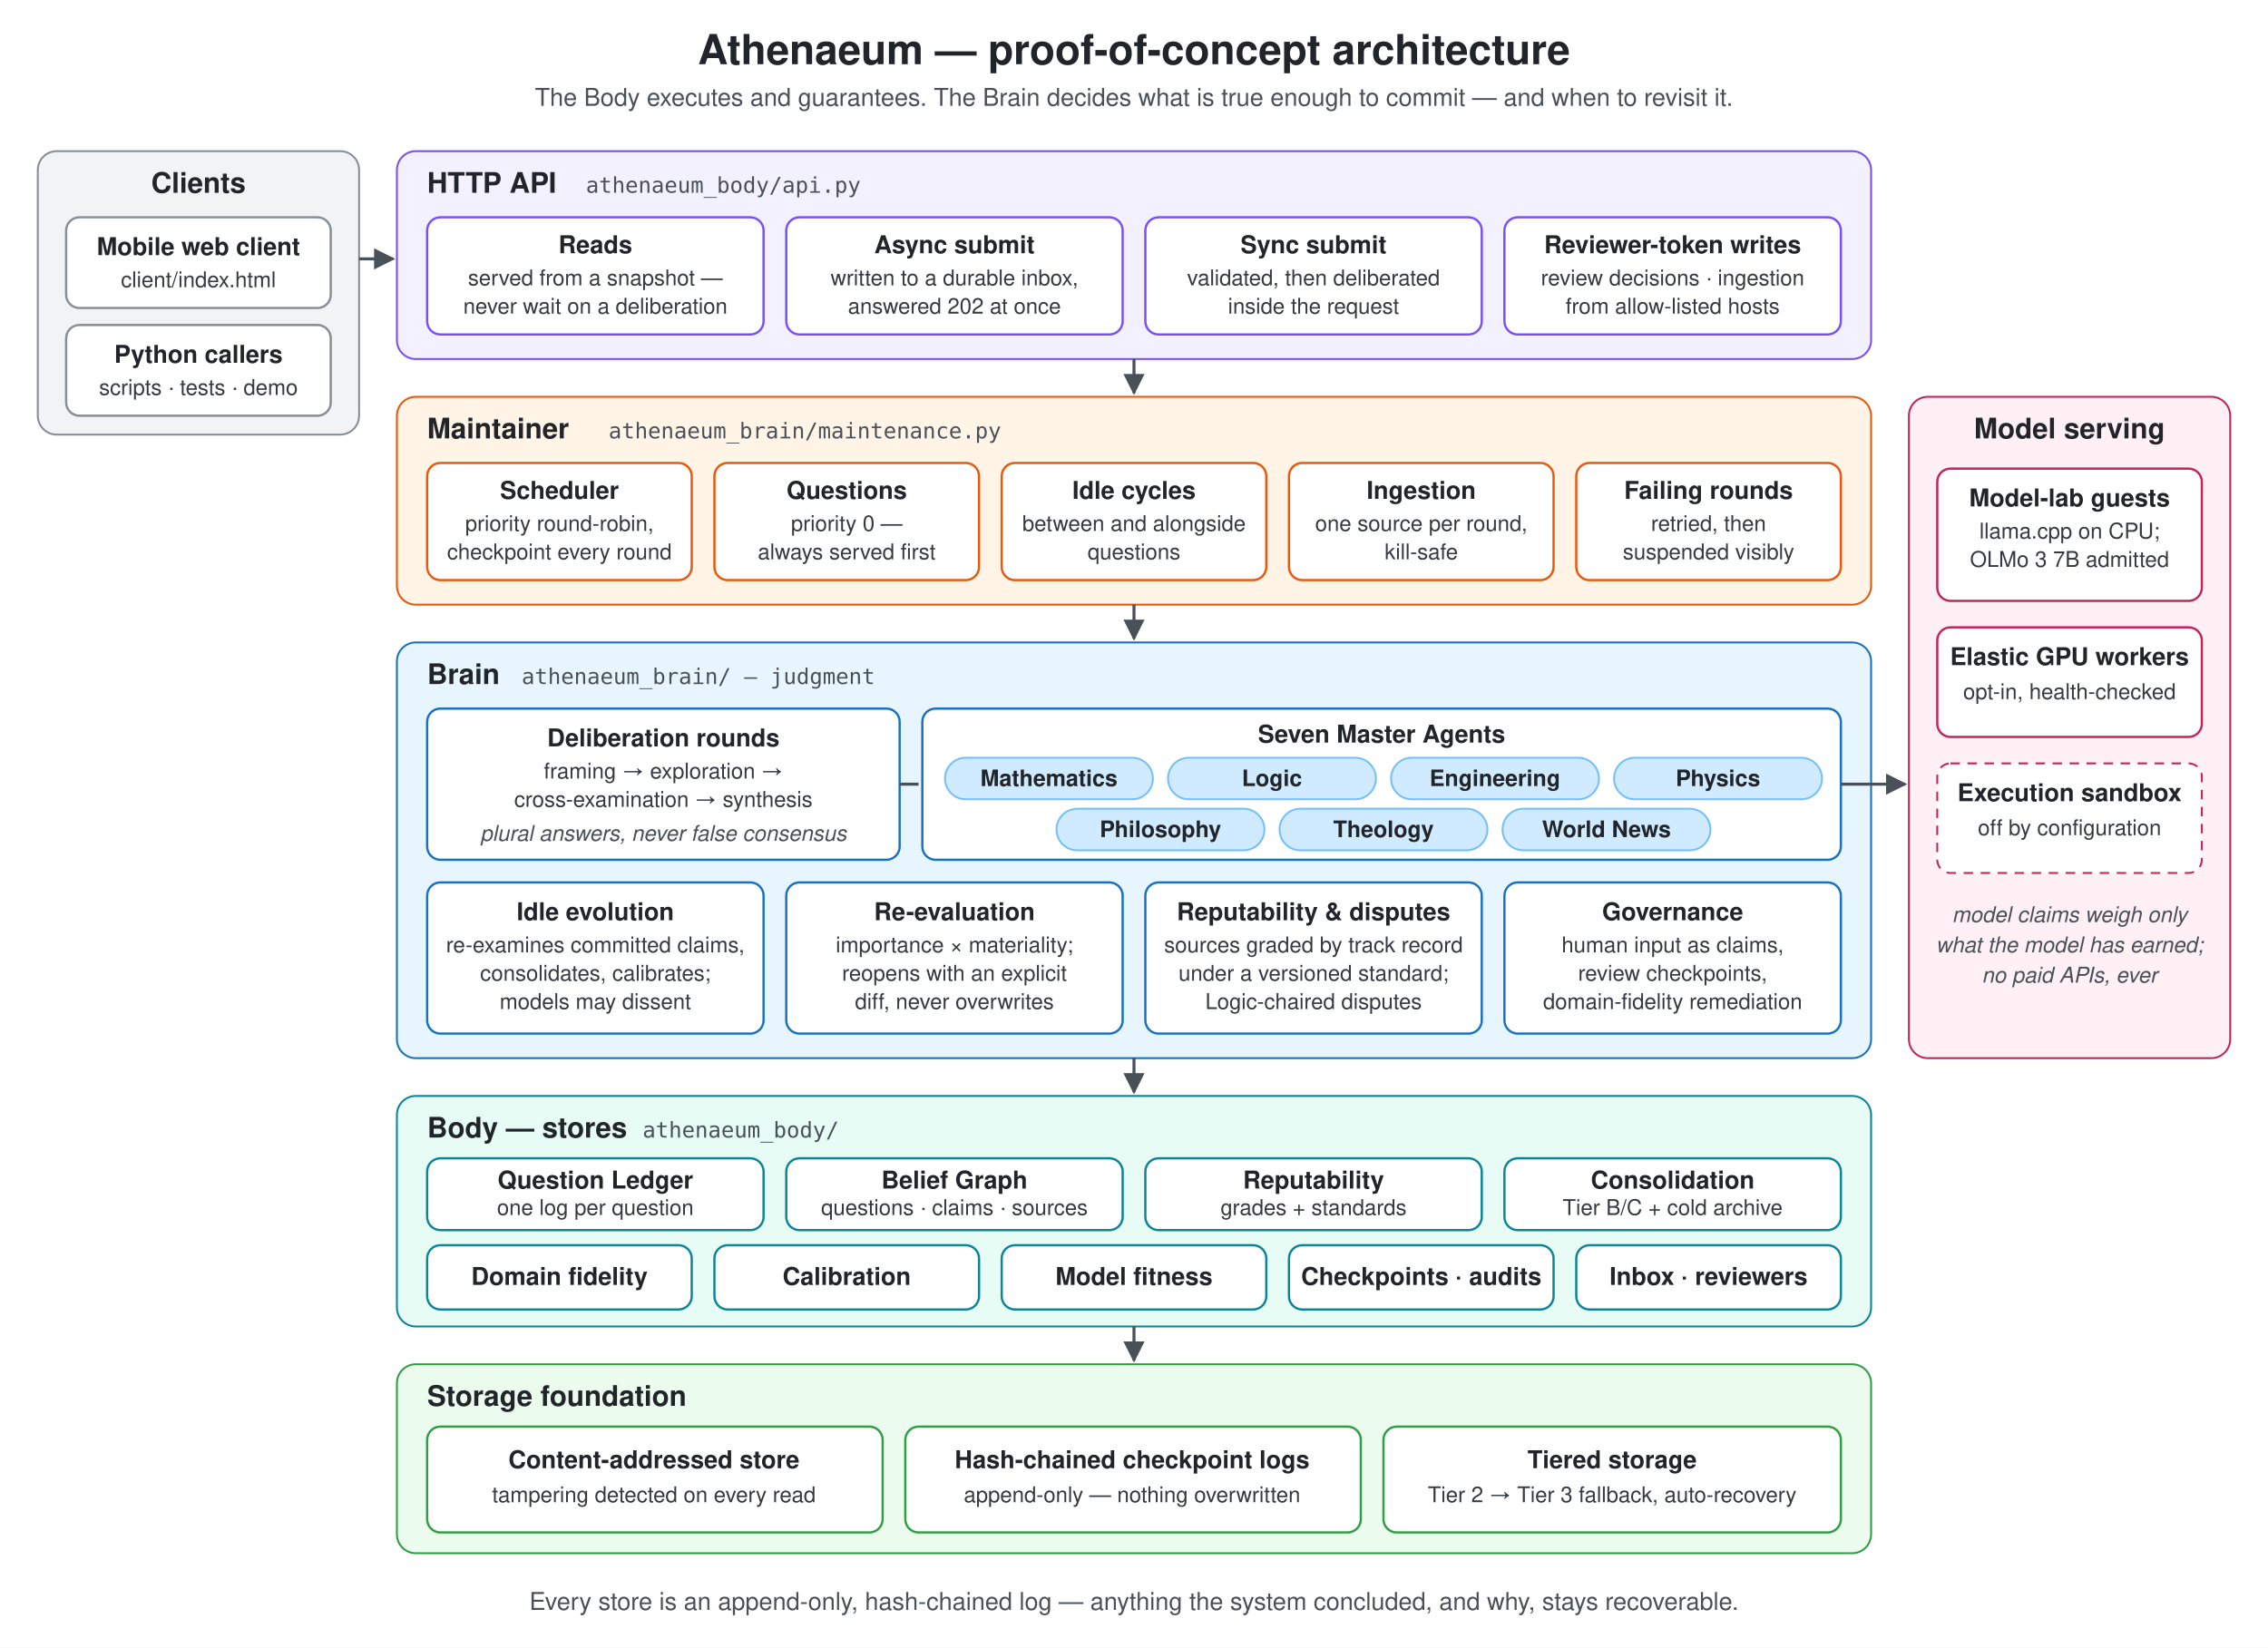
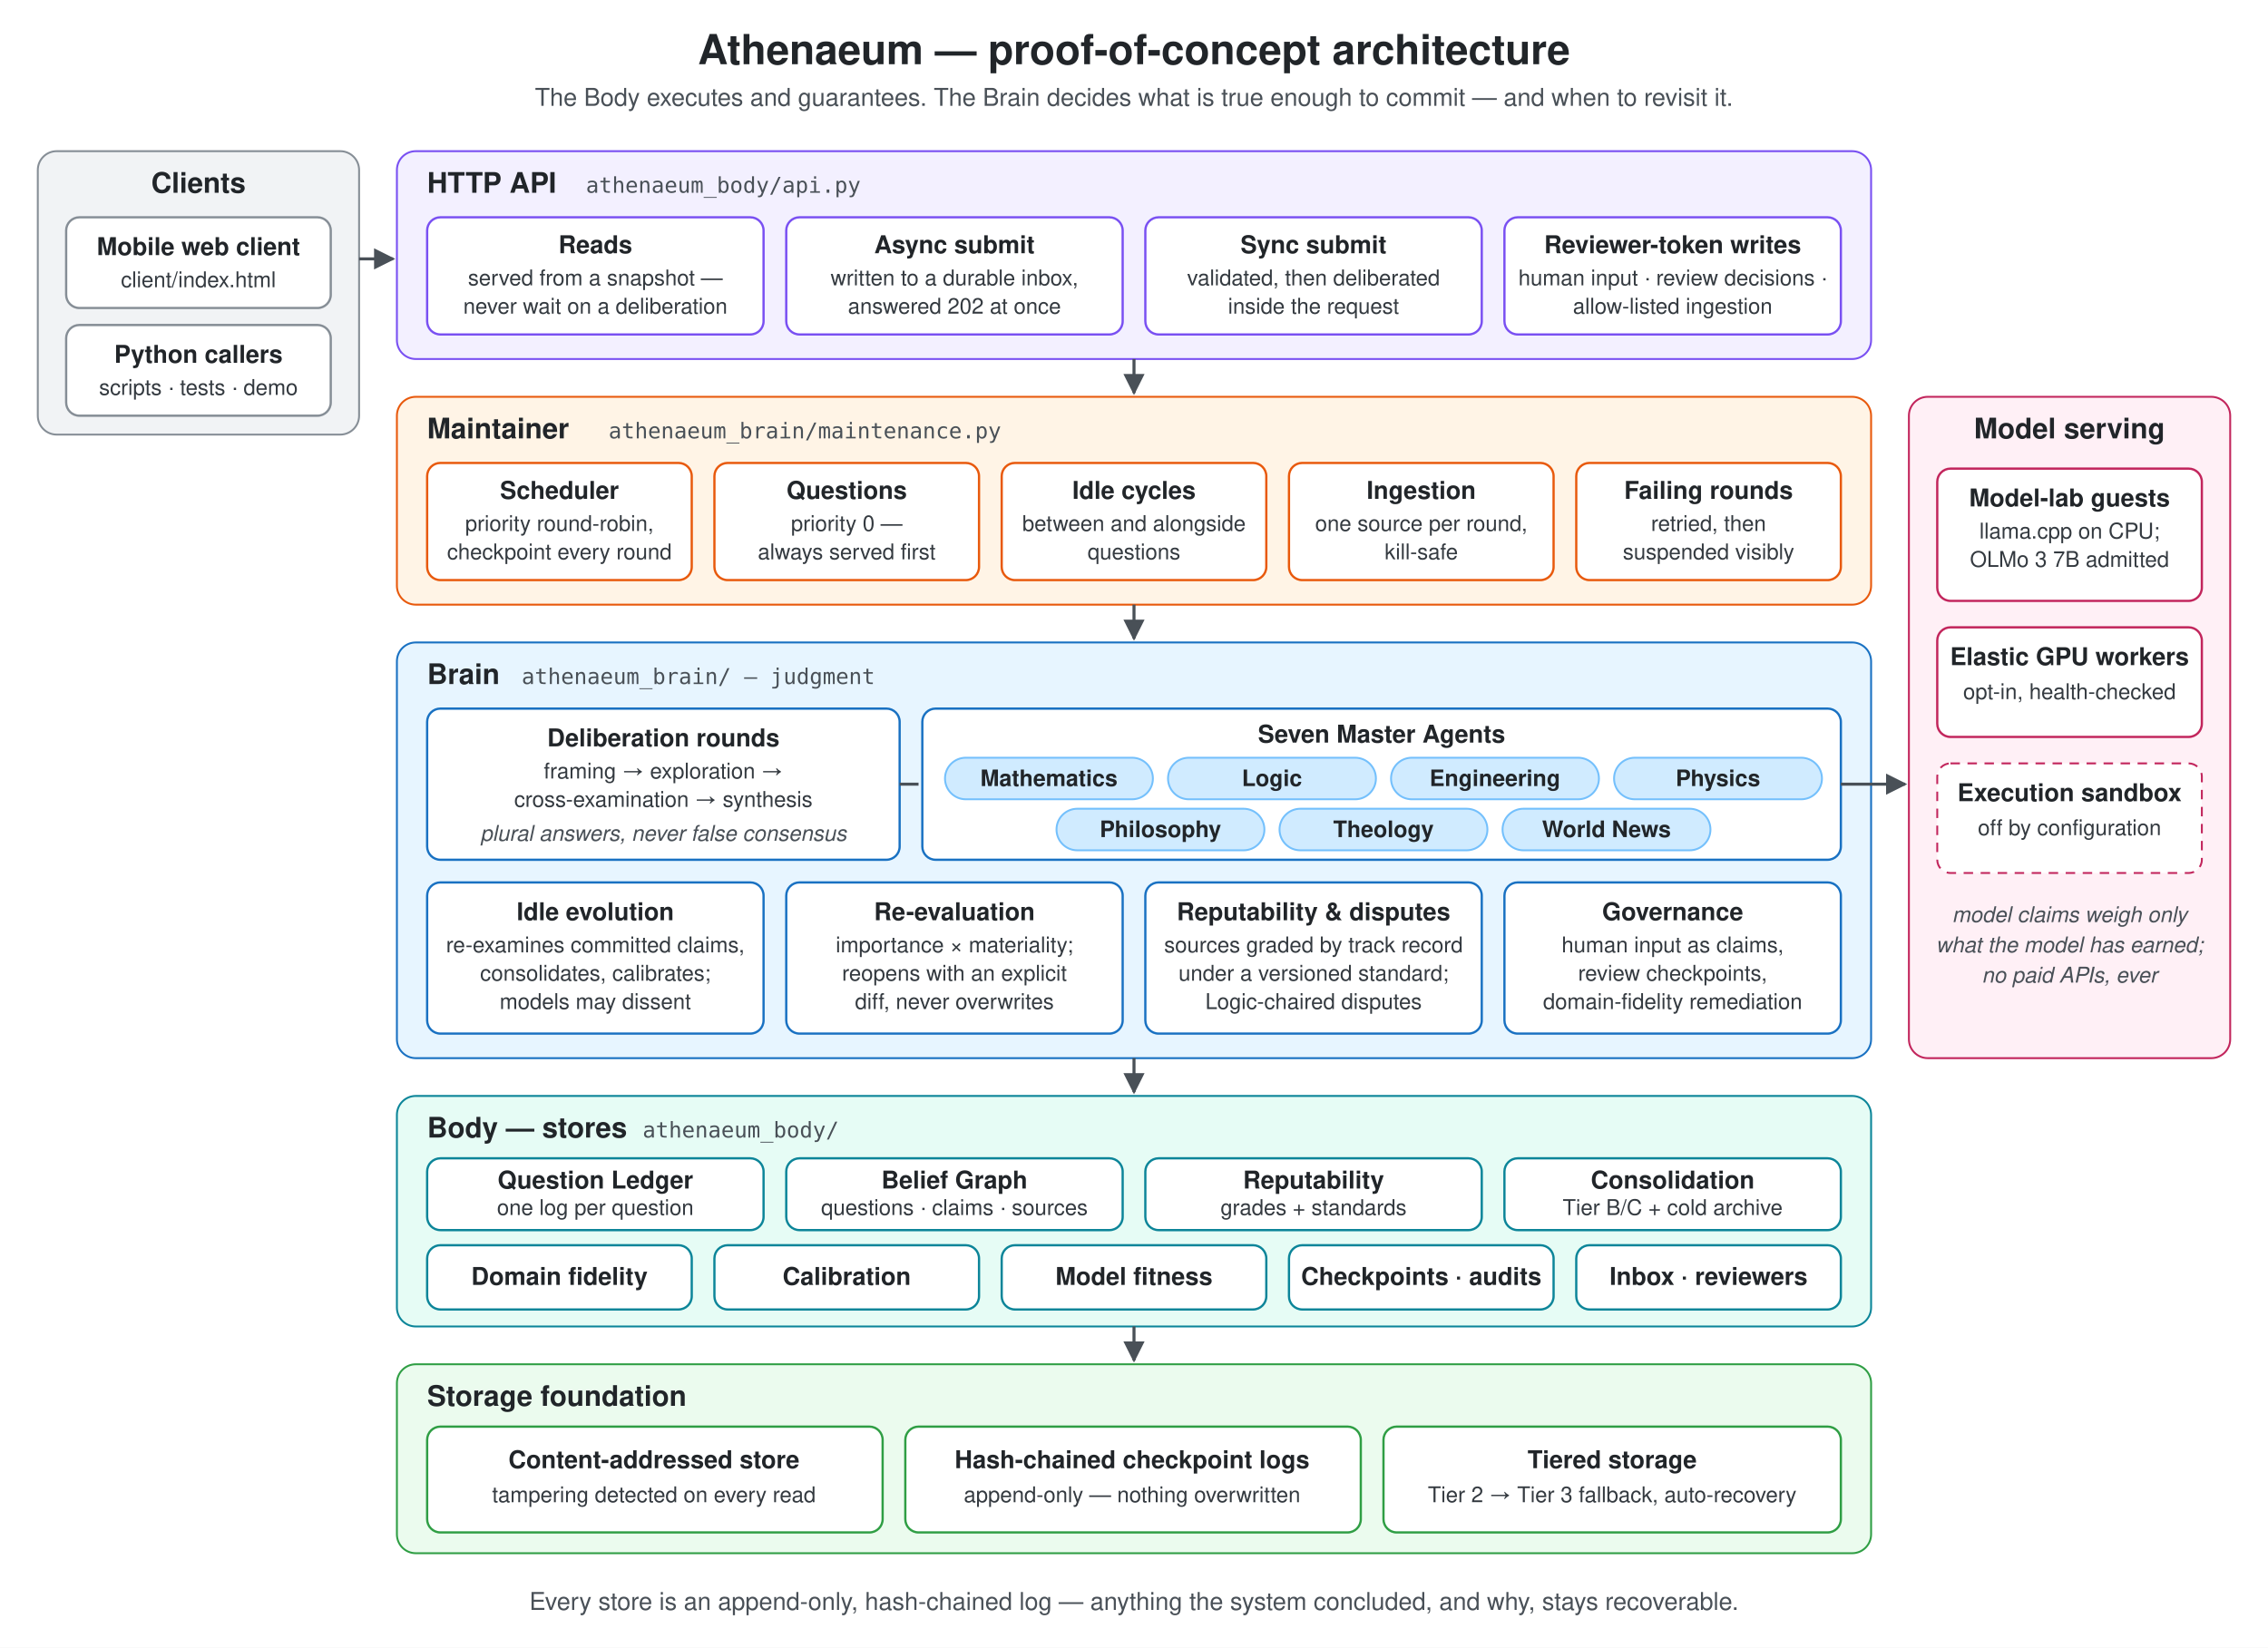
<svg xmlns="http://www.w3.org/2000/svg" width="1200" height="872" viewBox="0 0 1200 872" role="img" aria-labelledby="t d">
  <defs>
    <marker id="arrow" viewBox="0 0 10 10" refX="9" refY="5" markerWidth="7" markerHeight="7" orient="auto-start-reverse">
      <path d="M0,0 L10,5 L0,10 z" fill="#495057" />
    </marker>
    <style>
      text { font-family: -apple-system, "Segoe UI", Helvetica, Arial, sans-serif; fill: #212529; }
      .title { font-size: 22px; font-weight: 700; }
      .subtitle { font-size: 13px; fill: #495057; }
      .band { font-size: 15px; font-weight: 700; }
      .path { font-size: 11.5px; fill: #495057; font-family: ui-monospace, "SFMono-Regular", Consolas, monospace; }
      .head { font-size: 13px; font-weight: 700; }
      .body { font-size: 11.5px; fill: #343a40; }
      .chip { font-size: 12px; font-weight: 600; }
      .note { font-size: 11.5px; fill: #495057; font-style: italic; }
      .box { fill: #ffffff; stroke-width: 1.2; }
      .link { stroke: #495057; stroke-width: 1.6; fill: none; }
    </style>
  </defs>
  <rect width="1200" height="872" fill="#ffffff" />
  <text x="600" y="34" text-anchor="middle" class="title">Athenaeum — proof-of-concept architecture</text>
  <text x="600" y="56" text-anchor="middle" class="subtitle">The Body executes and guarantees. The Brain decides what is true enough to commit — and when to revisit it.</text>
  <rect x="20" y="80" width="170" height="150" rx="10" fill="#f1f3f5" stroke="#868e96" />
  <text x="105" y="102" text-anchor="middle" class="band">Clients</text>
  <rect x="35" y="115" width="140" height="48" rx="7" class="box" stroke="#868e96" />
  <text x="105" y="135" text-anchor="middle" class="head">Mobile web client</text>
  <text x="105" y="152" text-anchor="middle" class="body">client/index.html</text>
  <rect x="35" y="172" width="140" height="48" rx="7" class="box" stroke="#868e96" />
  <text x="105" y="192" text-anchor="middle" class="head">Python callers</text>
  <text x="105" y="209" text-anchor="middle" class="body">scripts · tests · demo</text>
  <line x1="190" y1="137" x2="208" y2="137" class="link" marker-end="url(#arrow)" />
  <rect x="210" y="80" width="780" height="110" rx="10" fill="#f3f0ff" stroke="#7950f2" />
  <text x="226" y="102" class="band">HTTP API</text>
  <text x="310" y="102" class="path">athenaeum_body/api.py</text>
  <rect x="226" y="115" width="178" height="62" rx="7" class="box" stroke="#7950f2" />
  <text x="315" y="134" text-anchor="middle" class="head">Reads</text>
  <text x="315" y="151" text-anchor="middle" class="body">served from a snapshot —</text>
  <text x="315" y="166" text-anchor="middle" class="body">never wait on a deliberation</text>
  <rect x="416" y="115" width="178" height="62" rx="7" class="box" stroke="#7950f2" />
  <text x="505" y="134" text-anchor="middle" class="head">Async submit</text>
  <text x="505" y="151" text-anchor="middle" class="body">written to a durable inbox,</text>
  <text x="505" y="166" text-anchor="middle" class="body">answered 202 at once</text>
  <rect x="606" y="115" width="178" height="62" rx="7" class="box" stroke="#7950f2" />
  <text x="695" y="134" text-anchor="middle" class="head">Sync submit</text>
  <text x="695" y="151" text-anchor="middle" class="body">validated, then deliberated</text>
  <text x="695" y="166" text-anchor="middle" class="body">inside the request</text>
  <rect x="796" y="115" width="178" height="62" rx="7" class="box" stroke="#7950f2" />
  <text x="885" y="134" text-anchor="middle" class="head">Reviewer-token writes</text>
-   <text x="885" y="151" text-anchor="middle" class="body">review decisions · ingestion</text>
-   <text x="885" y="166" text-anchor="middle" class="body">from allow-listed hosts</text>
+   <text x="885" y="151" text-anchor="middle" class="body">human input · review decisions ·</text>
+   <text x="885" y="166" text-anchor="middle" class="body">allow-listed ingestion</text>
  <line x1="600" y1="190" x2="600" y2="208" class="link" marker-end="url(#arrow)" />
  <rect x="210" y="210" width="780" height="110" rx="10" fill="#fff4e6" stroke="#e8590c" />
  <text x="226" y="232" class="band">Maintainer</text>
  <text x="322" y="232" class="path">athenaeum_brain/maintenance.py</text>
  <rect x="226" y="245" width="140" height="62" rx="7" class="box" stroke="#e8590c" />
  <text x="296" y="264" text-anchor="middle" class="head">Scheduler</text>
  <text x="296" y="281" text-anchor="middle" class="body">priority round-robin,</text>
  <text x="296" y="296" text-anchor="middle" class="body">checkpoint every round</text>
  <rect x="378" y="245" width="140" height="62" rx="7" class="box" stroke="#e8590c" />
  <text x="448" y="264" text-anchor="middle" class="head">Questions</text>
  <text x="448" y="281" text-anchor="middle" class="body">priority 0 —</text>
  <text x="448" y="296" text-anchor="middle" class="body">always served first</text>
  <rect x="530" y="245" width="140" height="62" rx="7" class="box" stroke="#e8590c" />
  <text x="600" y="264" text-anchor="middle" class="head">Idle cycles</text>
  <text x="600" y="281" text-anchor="middle" class="body">between and alongside</text>
  <text x="600" y="296" text-anchor="middle" class="body">questions</text>
  <rect x="682" y="245" width="140" height="62" rx="7" class="box" stroke="#e8590c" />
  <text x="752" y="264" text-anchor="middle" class="head">Ingestion</text>
  <text x="752" y="281" text-anchor="middle" class="body">one source per round,</text>
  <text x="752" y="296" text-anchor="middle" class="body">kill-safe</text>
  <rect x="834" y="245" width="140" height="62" rx="7" class="box" stroke="#e8590c" />
  <text x="904" y="264" text-anchor="middle" class="head">Failing rounds</text>
  <text x="904" y="281" text-anchor="middle" class="body">retried, then</text>
  <text x="904" y="296" text-anchor="middle" class="body">suspended visibly</text>
  <line x1="600" y1="320" x2="600" y2="338" class="link" marker-end="url(#arrow)" />
  <rect x="210" y="340" width="780" height="220" rx="10" fill="#e7f5ff" stroke="#1971c2" />
  <text x="226" y="362" class="band">Brain</text>
  <text x="276" y="362" class="path">athenaeum_brain/ — judgment</text>
  <rect x="226" y="375" width="250" height="80" rx="7" class="box" stroke="#1971c2" />
  <text x="351" y="395" text-anchor="middle" class="head">Deliberation rounds</text>
  <text x="351" y="412" text-anchor="middle" class="body">framing → exploration →</text>
  <text x="351" y="427" text-anchor="middle" class="body">cross-examination → synthesis</text>
  <text x="351" y="445" text-anchor="middle" class="note">plural answers, never false consensus</text>
  <line x1="476" y1="415" x2="486" y2="415" class="link" />
  <rect x="488" y="375" width="486" height="80" rx="7" class="box" stroke="#1971c2" />
  <text x="731" y="393" text-anchor="middle" class="head">Seven Master Agents</text>
  <g>
    <rect x="500" y="401" width="110" height="22" rx="11" fill="#d0ebff" stroke="#74c0fc" />
    <text x="555" y="416" text-anchor="middle" class="chip">Mathematics</text>
    <rect x="618" y="401" width="110" height="22" rx="11" fill="#d0ebff" stroke="#74c0fc" />
    <text x="673" y="416" text-anchor="middle" class="chip">Logic</text>
    <rect x="736" y="401" width="110" height="22" rx="11" fill="#d0ebff" stroke="#74c0fc" />
    <text x="791" y="416" text-anchor="middle" class="chip">Engineering</text>
    <rect x="854" y="401" width="110" height="22" rx="11" fill="#d0ebff" stroke="#74c0fc" />
    <text x="909" y="416" text-anchor="middle" class="chip">Physics</text>
    <rect x="559" y="428" width="110" height="22" rx="11" fill="#d0ebff" stroke="#74c0fc" />
    <text x="614" y="443" text-anchor="middle" class="chip">Philosophy</text>
    <rect x="677" y="428" width="110" height="22" rx="11" fill="#d0ebff" stroke="#74c0fc" />
    <text x="732" y="443" text-anchor="middle" class="chip">Theology</text>
    <rect x="795" y="428" width="110" height="22" rx="11" fill="#d0ebff" stroke="#74c0fc" />
    <text x="850" y="443" text-anchor="middle" class="chip">World News</text>
  </g>
  <rect x="226" y="467" width="178" height="80" rx="7" class="box" stroke="#1971c2" />
  <text x="315" y="487" text-anchor="middle" class="head">Idle evolution</text>
  <text x="315" y="504" text-anchor="middle" class="body">re-examines committed claims,</text>
  <text x="315" y="519" text-anchor="middle" class="body">consolidates, calibrates;</text>
  <text x="315" y="534" text-anchor="middle" class="body">models may dissent</text>
  <rect x="416" y="467" width="178" height="80" rx="7" class="box" stroke="#1971c2" />
  <text x="505" y="487" text-anchor="middle" class="head">Re-evaluation</text>
  <text x="505" y="504" text-anchor="middle" class="body">importance × materiality;</text>
  <text x="505" y="519" text-anchor="middle" class="body">reopens with an explicit</text>
  <text x="505" y="534" text-anchor="middle" class="body">diff, never overwrites</text>
  <rect x="606" y="467" width="178" height="80" rx="7" class="box" stroke="#1971c2" />
  <text x="695" y="487" text-anchor="middle" class="head">Reputability &amp; disputes</text>
  <text x="695" y="504" text-anchor="middle" class="body">sources graded by track record</text>
  <text x="695" y="519" text-anchor="middle" class="body">under a versioned standard;</text>
  <text x="695" y="534" text-anchor="middle" class="body">Logic-chaired disputes</text>
  <rect x="796" y="467" width="178" height="80" rx="7" class="box" stroke="#1971c2" />
  <text x="885" y="487" text-anchor="middle" class="head">Governance</text>
  <text x="885" y="504" text-anchor="middle" class="body">human input as claims,</text>
  <text x="885" y="519" text-anchor="middle" class="body">review checkpoints,</text>
  <text x="885" y="534" text-anchor="middle" class="body">domain-fidelity remediation</text>
  <line x1="600" y1="560" x2="600" y2="578" class="link" marker-end="url(#arrow)" />
  <rect x="210" y="580" width="780" height="122" rx="10" fill="#e6fcf5" stroke="#0c8599" />
  <text x="226" y="602" class="band">Body — stores</text>
  <text x="340" y="602" class="path">athenaeum_body/</text>
  <rect x="226" y="613" width="178" height="38" rx="7" class="box" stroke="#0c8599" />
  <text x="315" y="629" text-anchor="middle" class="head">Question Ledger</text>
  <text x="315" y="643" text-anchor="middle" class="body">one log per question</text>
  <rect x="416" y="613" width="178" height="38" rx="7" class="box" stroke="#0c8599" />
  <text x="505" y="629" text-anchor="middle" class="head">Belief Graph</text>
  <text x="505" y="643" text-anchor="middle" class="body">questions · claims · sources</text>
  <rect x="606" y="613" width="178" height="38" rx="7" class="box" stroke="#0c8599" />
  <text x="695" y="629" text-anchor="middle" class="head">Reputability</text>
  <text x="695" y="643" text-anchor="middle" class="body">grades + standards</text>
  <rect x="796" y="613" width="178" height="38" rx="7" class="box" stroke="#0c8599" />
  <text x="885" y="629" text-anchor="middle" class="head">Consolidation</text>
  <text x="885" y="643" text-anchor="middle" class="body">Tier B/C + cold archive</text>
  <rect x="226" y="659" width="140" height="34" rx="7" class="box" stroke="#0c8599" />
  <text x="296" y="680" text-anchor="middle" class="head">Domain fidelity</text>
  <rect x="378" y="659" width="140" height="34" rx="7" class="box" stroke="#0c8599" />
  <text x="448" y="680" text-anchor="middle" class="head">Calibration</text>
  <rect x="530" y="659" width="140" height="34" rx="7" class="box" stroke="#0c8599" />
  <text x="600" y="680" text-anchor="middle" class="head">Model fitness</text>
  <rect x="682" y="659" width="140" height="34" rx="7" class="box" stroke="#0c8599" />
  <text x="752" y="680" text-anchor="middle" class="head">Checkpoints · audits</text>
  <rect x="834" y="659" width="140" height="34" rx="7" class="box" stroke="#0c8599" />
  <text x="904" y="680" text-anchor="middle" class="head">Inbox · reviewers</text>
  <line x1="600" y1="702" x2="600" y2="720" class="link" marker-end="url(#arrow)" />
  <rect x="210" y="722" width="780" height="100" rx="10" fill="#ebfbee" stroke="#2f9e44" />
  <text x="226" y="744" class="band">Storage foundation</text>
  <rect x="226" y="755" width="241" height="56" rx="7" class="box" stroke="#2f9e44" />
  <text x="346" y="777" text-anchor="middle" class="head">Content-addressed store</text>
  <text x="346" y="795" text-anchor="middle" class="body">tampering detected on every read</text>
  <rect x="479" y="755" width="241" height="56" rx="7" class="box" stroke="#2f9e44" />
  <text x="599" y="777" text-anchor="middle" class="head">Hash-chained checkpoint logs</text>
  <text x="599" y="795" text-anchor="middle" class="body">append-only — nothing overwritten</text>
  <rect x="732" y="755" width="242" height="56" rx="7" class="box" stroke="#2f9e44" />
  <text x="853" y="777" text-anchor="middle" class="head">Tiered storage</text>
  <text x="853" y="795" text-anchor="middle" class="body">Tier 2 → Tier 3 fallback, auto-recovery</text>
  <rect x="1010" y="210" width="170" height="350" rx="10" fill="#fff0f6" stroke="#c2255c" />
  <text x="1095" y="232" text-anchor="middle" class="band">Model serving</text>
  <rect x="1025" y="248" width="140" height="70" rx="7" class="box" stroke="#c2255c" />
  <text x="1095" y="268" text-anchor="middle" class="head">Model-lab guests</text>
  <text x="1095" y="285" text-anchor="middle" class="body">llama.cpp on CPU;</text>
  <text x="1095" y="300" text-anchor="middle" class="body">OLMo 3 7B admitted</text>
  <rect x="1025" y="332" width="140" height="58" rx="7" class="box" stroke="#c2255c" />
  <text x="1095" y="352" text-anchor="middle" class="head">Elastic GPU workers</text>
  <text x="1095" y="370" text-anchor="middle" class="body">opt-in, health-checked</text>
  <rect x="1025" y="404" width="140" height="58" rx="7" fill="#ffffff" stroke="#c2255c" stroke-dasharray="5 4" />
  <text x="1095" y="424" text-anchor="middle" class="head">Execution sandbox</text>
  <text x="1095" y="442" text-anchor="middle" class="body">off by configuration</text>
  <text x="1095" y="488" text-anchor="middle" class="note">model claims weigh only</text>
  <text x="1095" y="504" text-anchor="middle" class="note">what the model has earned;</text>
  <text x="1095" y="520" text-anchor="middle" class="note">no paid APIs, ever</text>
  <line x1="974" y1="415" x2="1008" y2="415" class="link" marker-end="url(#arrow)" />
  <text x="600" y="852" text-anchor="middle" class="subtitle">Every store is an append-only, hash-chained log — anything the system concluded, and why, stays recoverable.</text>
</svg>
